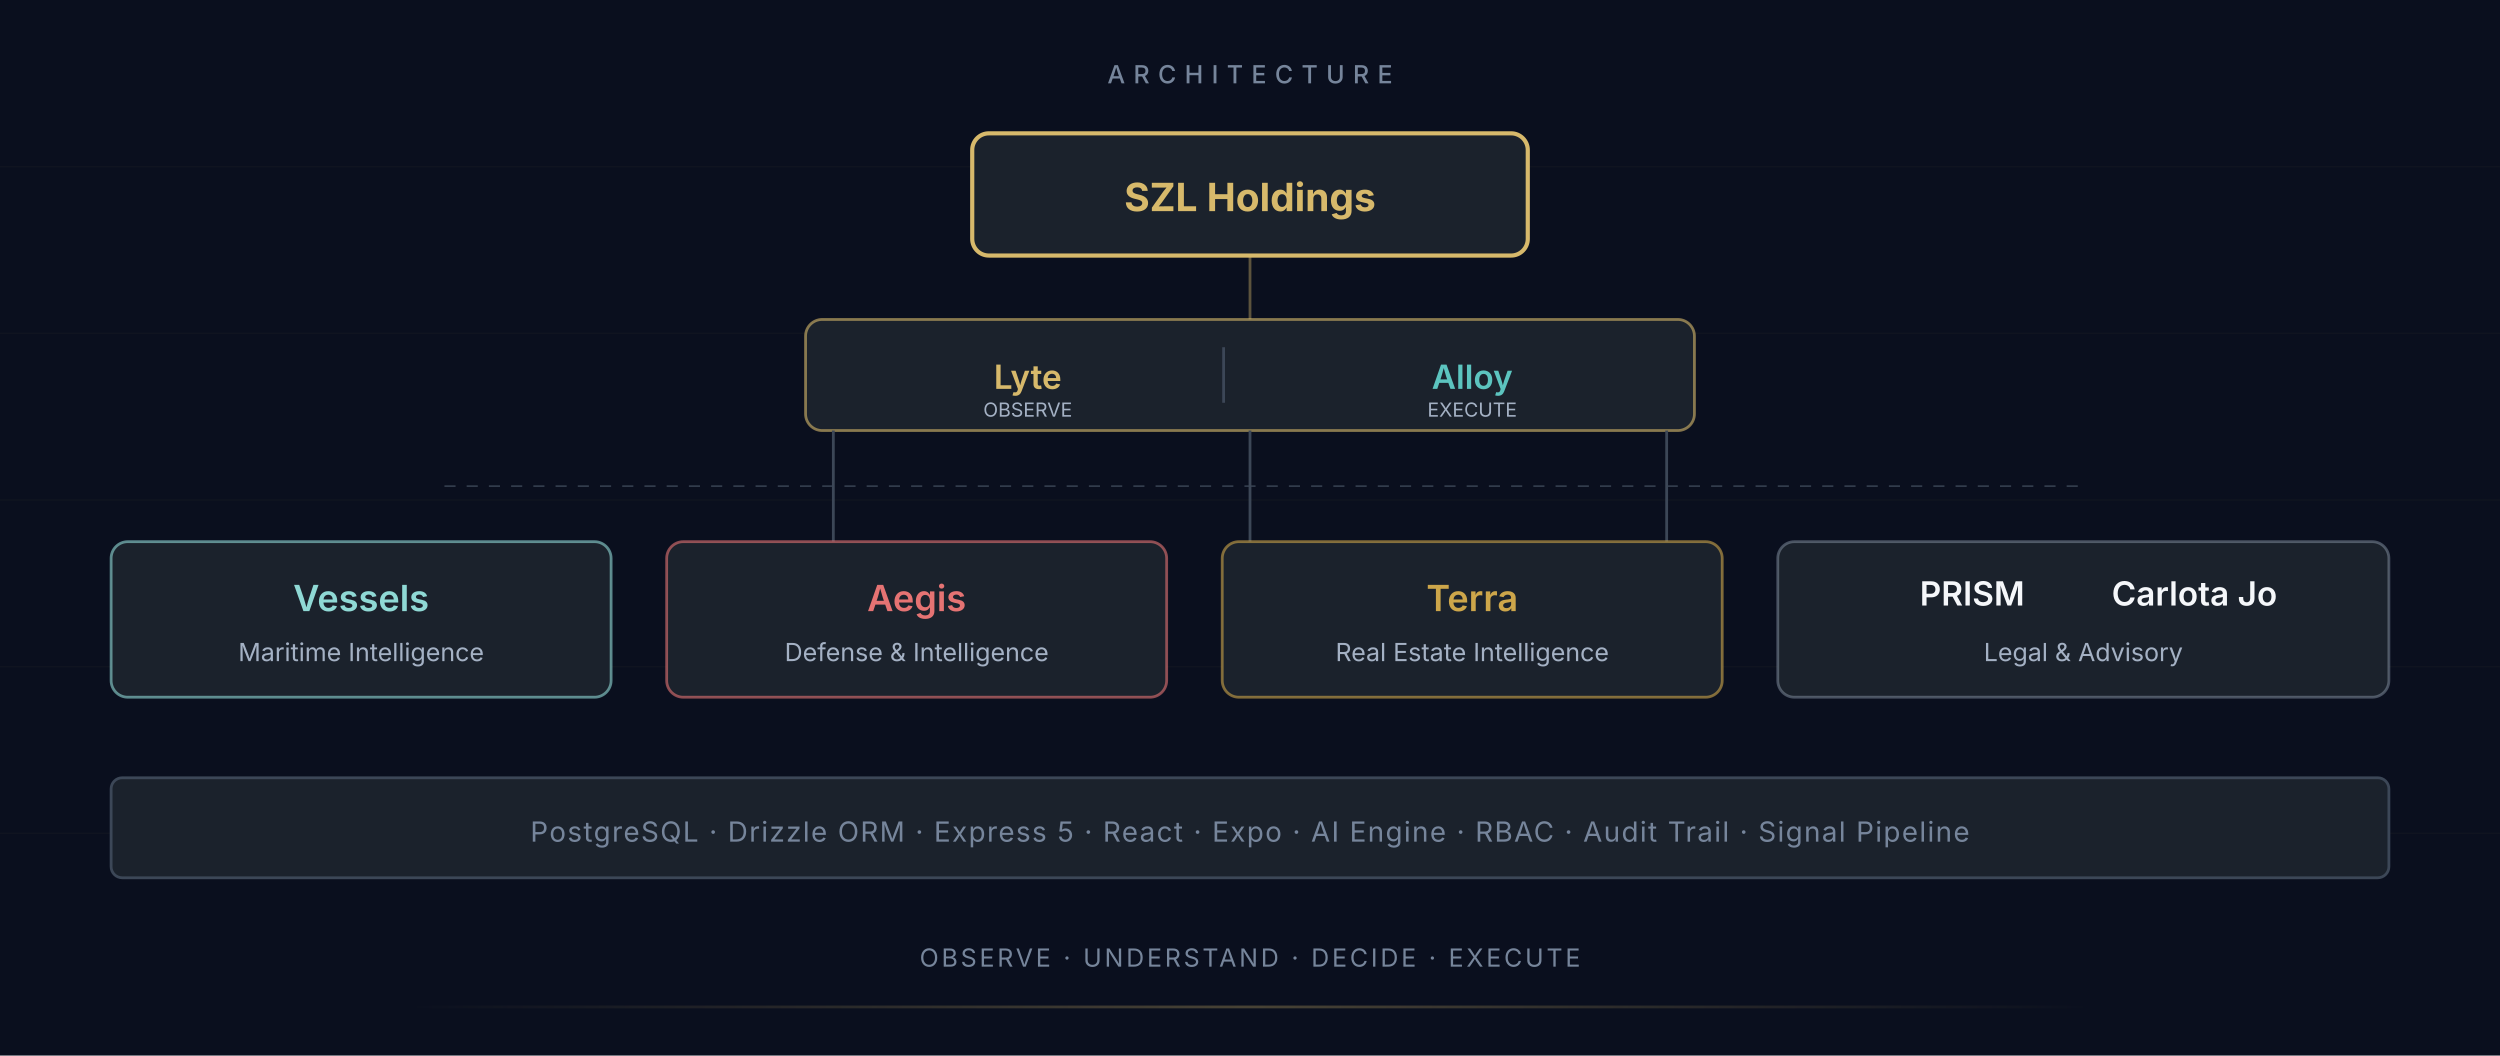
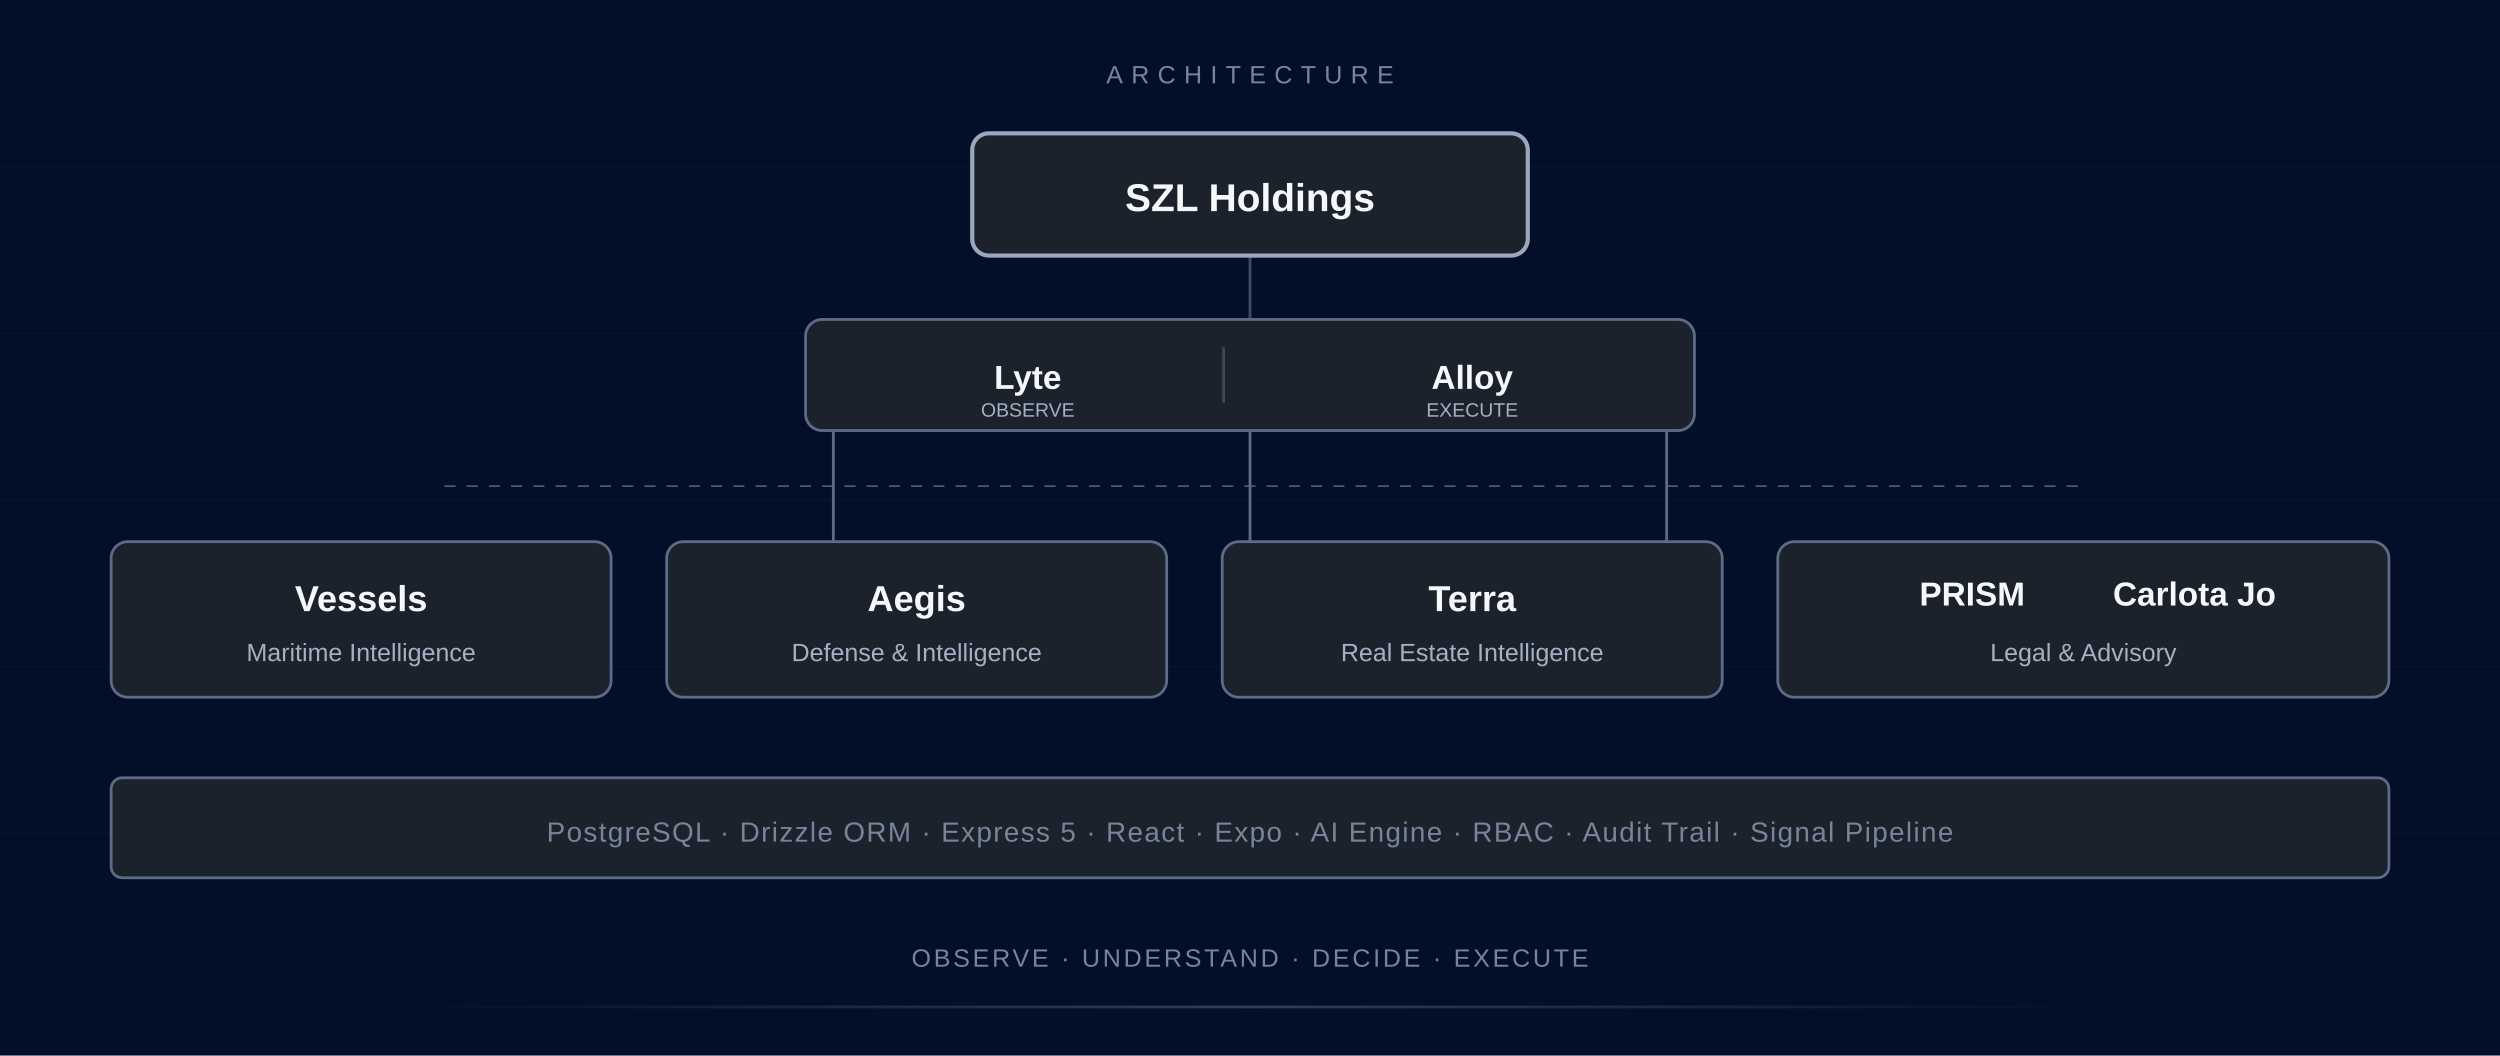
<svg xmlns="http://www.w3.org/2000/svg" viewBox="0 0 900 380" fill="none">
  <defs>
    <linearGradient id="goldLine2" x1="0" y1="0" x2="1" y2="0">
-       <stop offset="0%" stop-color="#d7b96b" stop-opacity="0" />
-       <stop offset="50%" stop-color="#d7b96b" stop-opacity="0.3" />
-       <stop offset="100%" stop-color="#d7b96b" stop-opacity="0" />
+       <stop offset="0%" stop-color="#9AA7BD" stop-opacity="0" />
+       <stop offset="50%" stop-color="#9AA7BD" stop-opacity="0.3" />
+       <stop offset="100%" stop-color="#9AA7BD" stop-opacity="0" />
    </linearGradient>
    <linearGradient id="goldFill" x1="0" y1="0" x2="1" y2="1">
-       <stop offset="0%" stop-color="#e4cf99" />
-       <stop offset="50%" stop-color="#d7b96b" />
-       <stop offset="100%" stop-color="#c08f2f" />
+       <stop offset="0%" stop-color="#E9EEF6" />
+       <stop offset="50%" stop-color="#9AA7BD" />
+       <stop offset="100%" stop-color="#5C6B86" />
    </linearGradient>
  </defs>
-   <rect width="900" height="380" fill="#0a0f1e" />
+   <rect width="900" height="380" fill="#030F29" />
  <g opacity="0.03">
-     <line x1="0" y1="60" x2="900" y2="60" stroke="#d7b96b" stroke-width="0.5" />
-     <line x1="0" y1="120" x2="900" y2="120" stroke="#d7b96b" stroke-width="0.5" />
-     <line x1="0" y1="180" x2="900" y2="180" stroke="#d7b96b" stroke-width="0.5" />
-     <line x1="0" y1="240" x2="900" y2="240" stroke="#d7b96b" stroke-width="0.5" />
-     <line x1="0" y1="300" x2="900" y2="300" stroke="#d7b96b" stroke-width="0.5" />
+     <line x1="0" y1="60" x2="900" y2="60" stroke="#9AA7BD" stroke-width="0.5" />
+     <line x1="0" y1="120" x2="900" y2="120" stroke="#9AA7BD" stroke-width="0.5" />
+     <line x1="0" y1="180" x2="900" y2="180" stroke="#9AA7BD" stroke-width="0.5" />
+     <line x1="0" y1="240" x2="900" y2="240" stroke="#9AA7BD" stroke-width="0.5" />
+     <line x1="0" y1="300" x2="900" y2="300" stroke="#9AA7BD" stroke-width="0.5" />
  </g>
-   <text x="450" y="30" text-anchor="middle" fill="#76859b" font-family="Inter, system-ui, sans-serif" font-size="9" font-weight="500" letter-spacing="3">ARCHITECTURE</text>
-   <rect x="350" y="48" width="200" height="44" rx="6" fill="#1b222c" stroke="#d7b96b" stroke-width="1.5" />
-   <text x="450" y="76" text-anchor="middle" fill="#d7b96b" font-family="Inter, system-ui, sans-serif" font-size="14" font-weight="700">SZL Holdings</text>
-   <line x1="450" y1="92" x2="450" y2="115" stroke="#d7b96b" stroke-width="1" opacity="0.4" />
-   <rect x="290" y="115" width="320" height="40" rx="6" fill="#1b222c" stroke="#d7b96b" stroke-width="1" stroke-opacity="0.6" />
-   <text x="370" y="140" text-anchor="middle" fill="#d7b96b" font-family="Inter, system-ui, sans-serif" font-size="12" font-weight="600">Lyte</text>
-   <text x="370" y="150" text-anchor="middle" fill="#a4b1c4" font-family="Inter, system-ui, sans-serif" font-size="7">OBSERVE</text>
+   <text x="450" y="30" text-anchor="middle" fill="#76859b" font-family="system-ui, -apple-system, 'Segoe UI', 'Helvetica Neue', 'Liberation Sans', Arial, sans-serif" font-size="9" font-weight="500" letter-spacing="3">ARCHITECTURE</text>
+   <rect x="350" y="48" width="200" height="44" rx="6" fill="#1b222c" stroke="#9AA7BD" stroke-width="1.5" />
+   <text x="450" y="76" text-anchor="middle" fill="#f5f7fa" font-family="system-ui, -apple-system, 'Segoe UI', 'Helvetica Neue', 'Liberation Sans', Arial, sans-serif" font-size="14" font-weight="700">SZL Holdings</text>
+   <line x1="450" y1="92" x2="450" y2="115" stroke="#9AA7BD" stroke-width="1" opacity="0.4" />
+   <rect x="290" y="115" width="320" height="40" rx="6" fill="#1b222c" stroke="#5C6B86" stroke-width="1" />
+   <text x="370" y="140" text-anchor="middle" fill="#f5f7fa" font-family="system-ui, -apple-system, 'Segoe UI', 'Helvetica Neue', 'Liberation Sans', Arial, sans-serif" font-size="12" font-weight="600">Lyte</text>
+   <text x="370" y="150" text-anchor="middle" fill="#a4b1c4" font-family="system-ui, -apple-system, 'Segoe UI', 'Helvetica Neue', 'Liberation Sans', Arial, sans-serif" font-size="7">OBSERVE</text>
  <rect x="440" y="125" width="1" height="20" fill="#3c4757" />
-   <text x="530" y="140" text-anchor="middle" fill="#5cc4bf" font-family="Inter, system-ui, sans-serif" font-size="12" font-weight="600">Alloy</text>
-   <text x="530" y="150" text-anchor="middle" fill="#a4b1c4" font-family="Inter, system-ui, sans-serif" font-size="7">EXECUTE</text>
-   <line x1="300" y1="155" x2="300" y2="195" stroke="#3c4757" stroke-width="1" />
-   <line x1="450" y1="155" x2="450" y2="195" stroke="#3c4757" stroke-width="1" />
-   <line x1="600" y1="155" x2="600" y2="195" stroke="#3c4757" stroke-width="1" />
-   <line x1="160" y1="175" x2="750" y2="175" stroke="#3c4757" stroke-width="0.5" stroke-dasharray="4,4" />
-   <rect x="40" y="195" width="180" height="56" rx="6" fill="#1b222c" stroke="#8fd9d5" stroke-width="1" stroke-opacity="0.6" />
-   <text x="130" y="220" text-anchor="middle" fill="#8fd9d5" font-family="Inter, system-ui, sans-serif" font-size="13" font-weight="600">Vessels</text>
-   <text x="130" y="238" text-anchor="middle" fill="#a4b1c4" font-family="Inter, system-ui, sans-serif" font-size="9">Maritime Intelligence</text>
-   <rect x="240" y="195" width="180" height="56" rx="6" fill="#1b222c" stroke="#e57373" stroke-width="1" stroke-opacity="0.6" />
-   <text x="330" y="220" text-anchor="middle" fill="#e57373" font-family="Inter, system-ui, sans-serif" font-size="13" font-weight="600">Aegis</text>
-   <text x="330" y="238" text-anchor="middle" fill="#a4b1c4" font-family="Inter, system-ui, sans-serif" font-size="9">Defense &amp; Intelligence</text>
-   <rect x="440" y="195" width="180" height="56" rx="6" fill="#1b222c" stroke="#cda64a" stroke-width="1" stroke-opacity="0.6" />
-   <text x="530" y="220" text-anchor="middle" fill="#cda64a" font-family="Inter, system-ui, sans-serif" font-size="13" font-weight="600">Terra</text>
-   <text x="530" y="238" text-anchor="middle" fill="#a4b1c4" font-family="Inter, system-ui, sans-serif" font-size="9">Real Estate Intelligence</text>
-   <rect x="640" y="195" width="220" height="56" rx="6" fill="#1b222c" stroke="#a4b1c4" stroke-width="1" stroke-opacity="0.4" />
-   <text x="710" y="218" text-anchor="middle" fill="#f5f7fa" font-family="Inter, system-ui, sans-serif" font-size="12" font-weight="600">PRISM</text>
-   <text x="790" y="218" text-anchor="middle" fill="#f5f7fa" font-family="Inter, system-ui, sans-serif" font-size="12" font-weight="600">Carlota Jo</text>
-   <text x="750" y="238" text-anchor="middle" fill="#a4b1c4" font-family="Inter, system-ui, sans-serif" font-size="9">Legal &amp; Advisory</text>
-   <rect x="40" y="280" width="820" height="36" rx="4" fill="#1b222c" stroke="#3c4757" stroke-width="1" />
-   <text x="450" y="303" text-anchor="middle" fill="#76859b" font-family="Inter, system-ui, sans-serif" font-size="10" letter-spacing="0.5">PostgreSQL  ·  Drizzle ORM  ·  Express 5  ·  React  ·  Expo  ·  AI Engine  ·  RBAC  ·  Audit Trail  ·  Signal Pipeline</text>
-   <text x="450" y="348" text-anchor="middle" fill="#76859b" font-family="Inter, system-ui, sans-serif" font-size="9" letter-spacing="1">OBSERVE  ·  UNDERSTAND  ·  DECIDE  ·  EXECUTE</text>
+   <text x="530" y="140" text-anchor="middle" fill="#f5f7fa" font-family="system-ui, -apple-system, 'Segoe UI', 'Helvetica Neue', 'Liberation Sans', Arial, sans-serif" font-size="12" font-weight="600">Alloy</text>
+   <text x="530" y="150" text-anchor="middle" fill="#a4b1c4" font-family="system-ui, -apple-system, 'Segoe UI', 'Helvetica Neue', 'Liberation Sans', Arial, sans-serif" font-size="7">EXECUTE</text>
+   <line x1="300" y1="155" x2="300" y2="195" stroke="#5C6B86" stroke-width="1" />
+   <line x1="450" y1="155" x2="450" y2="195" stroke="#5C6B86" stroke-width="1" />
+   <line x1="600" y1="155" x2="600" y2="195" stroke="#5C6B86" stroke-width="1" />
+   <line x1="160" y1="175" x2="750" y2="175" stroke="#5C6B86" stroke-width="0.5" stroke-dasharray="4,4" />
+   <rect x="40" y="195" width="180" height="56" rx="6" fill="#1b222c" stroke="#5C6B86" stroke-width="1" />
+   <text x="130" y="220" text-anchor="middle" fill="#f5f7fa" font-family="system-ui, -apple-system, 'Segoe UI', 'Helvetica Neue', 'Liberation Sans', Arial, sans-serif" font-size="13" font-weight="600">Vessels</text>
+   <text x="130" y="238" text-anchor="middle" fill="#a4b1c4" font-family="system-ui, -apple-system, 'Segoe UI', 'Helvetica Neue', 'Liberation Sans', Arial, sans-serif" font-size="9">Maritime Intelligence</text>
+   <rect x="240" y="195" width="180" height="56" rx="6" fill="#1b222c" stroke="#5C6B86" stroke-width="1" />
+   <text x="330" y="220" text-anchor="middle" fill="#f5f7fa" font-family="system-ui, -apple-system, 'Segoe UI', 'Helvetica Neue', 'Liberation Sans', Arial, sans-serif" font-size="13" font-weight="600">Aegis</text>
+   <text x="330" y="238" text-anchor="middle" fill="#a4b1c4" font-family="system-ui, -apple-system, 'Segoe UI', 'Helvetica Neue', 'Liberation Sans', Arial, sans-serif" font-size="9">Defense &amp; Intelligence</text>
+   <rect x="440" y="195" width="180" height="56" rx="6" fill="#1b222c" stroke="#5C6B86" stroke-width="1" />
+   <text x="530" y="220" text-anchor="middle" fill="#f5f7fa" font-family="system-ui, -apple-system, 'Segoe UI', 'Helvetica Neue', 'Liberation Sans', Arial, sans-serif" font-size="13" font-weight="600">Terra</text>
+   <text x="530" y="238" text-anchor="middle" fill="#a4b1c4" font-family="system-ui, -apple-system, 'Segoe UI', 'Helvetica Neue', 'Liberation Sans', Arial, sans-serif" font-size="9">Real Estate Intelligence</text>
+   <rect x="640" y="195" width="220" height="56" rx="6" fill="#1b222c" stroke="#5C6B86" stroke-width="1" />
+   <text x="710" y="218" text-anchor="middle" fill="#f5f7fa" font-family="system-ui, -apple-system, 'Segoe UI', 'Helvetica Neue', 'Liberation Sans', Arial, sans-serif" font-size="12" font-weight="600">PRISM</text>
+   <text x="790" y="218" text-anchor="middle" fill="#f5f7fa" font-family="system-ui, -apple-system, 'Segoe UI', 'Helvetica Neue', 'Liberation Sans', Arial, sans-serif" font-size="12" font-weight="600">Carlota Jo</text>
+   <text x="750" y="238" text-anchor="middle" fill="#a4b1c4" font-family="system-ui, -apple-system, 'Segoe UI', 'Helvetica Neue', 'Liberation Sans', Arial, sans-serif" font-size="9">Legal &amp; Advisory</text>
+   <rect x="40" y="280" width="820" height="36" rx="4" fill="#1b222c" stroke="#5C6B86" stroke-width="1" />
+   <text x="450" y="303" text-anchor="middle" fill="#76859b" font-family="system-ui, -apple-system, 'Segoe UI', 'Helvetica Neue', 'Liberation Sans', Arial, sans-serif" font-size="10" letter-spacing="0.5">PostgreSQL  ·  Drizzle ORM  ·  Express 5  ·  React  ·  Expo  ·  AI Engine  ·  RBAC  ·  Audit Trail  ·  Signal Pipeline</text>
+   <text x="450" y="348" text-anchor="middle" fill="#76859b" font-family="system-ui, -apple-system, 'Segoe UI', 'Helvetica Neue', 'Liberation Sans', Arial, sans-serif" font-size="9" letter-spacing="1">OBSERVE  ·  UNDERSTAND  ·  DECIDE  ·  EXECUTE</text>
  <rect x="150" y="362" width="600" height="1" fill="url(#goldLine2)" />
</svg>
